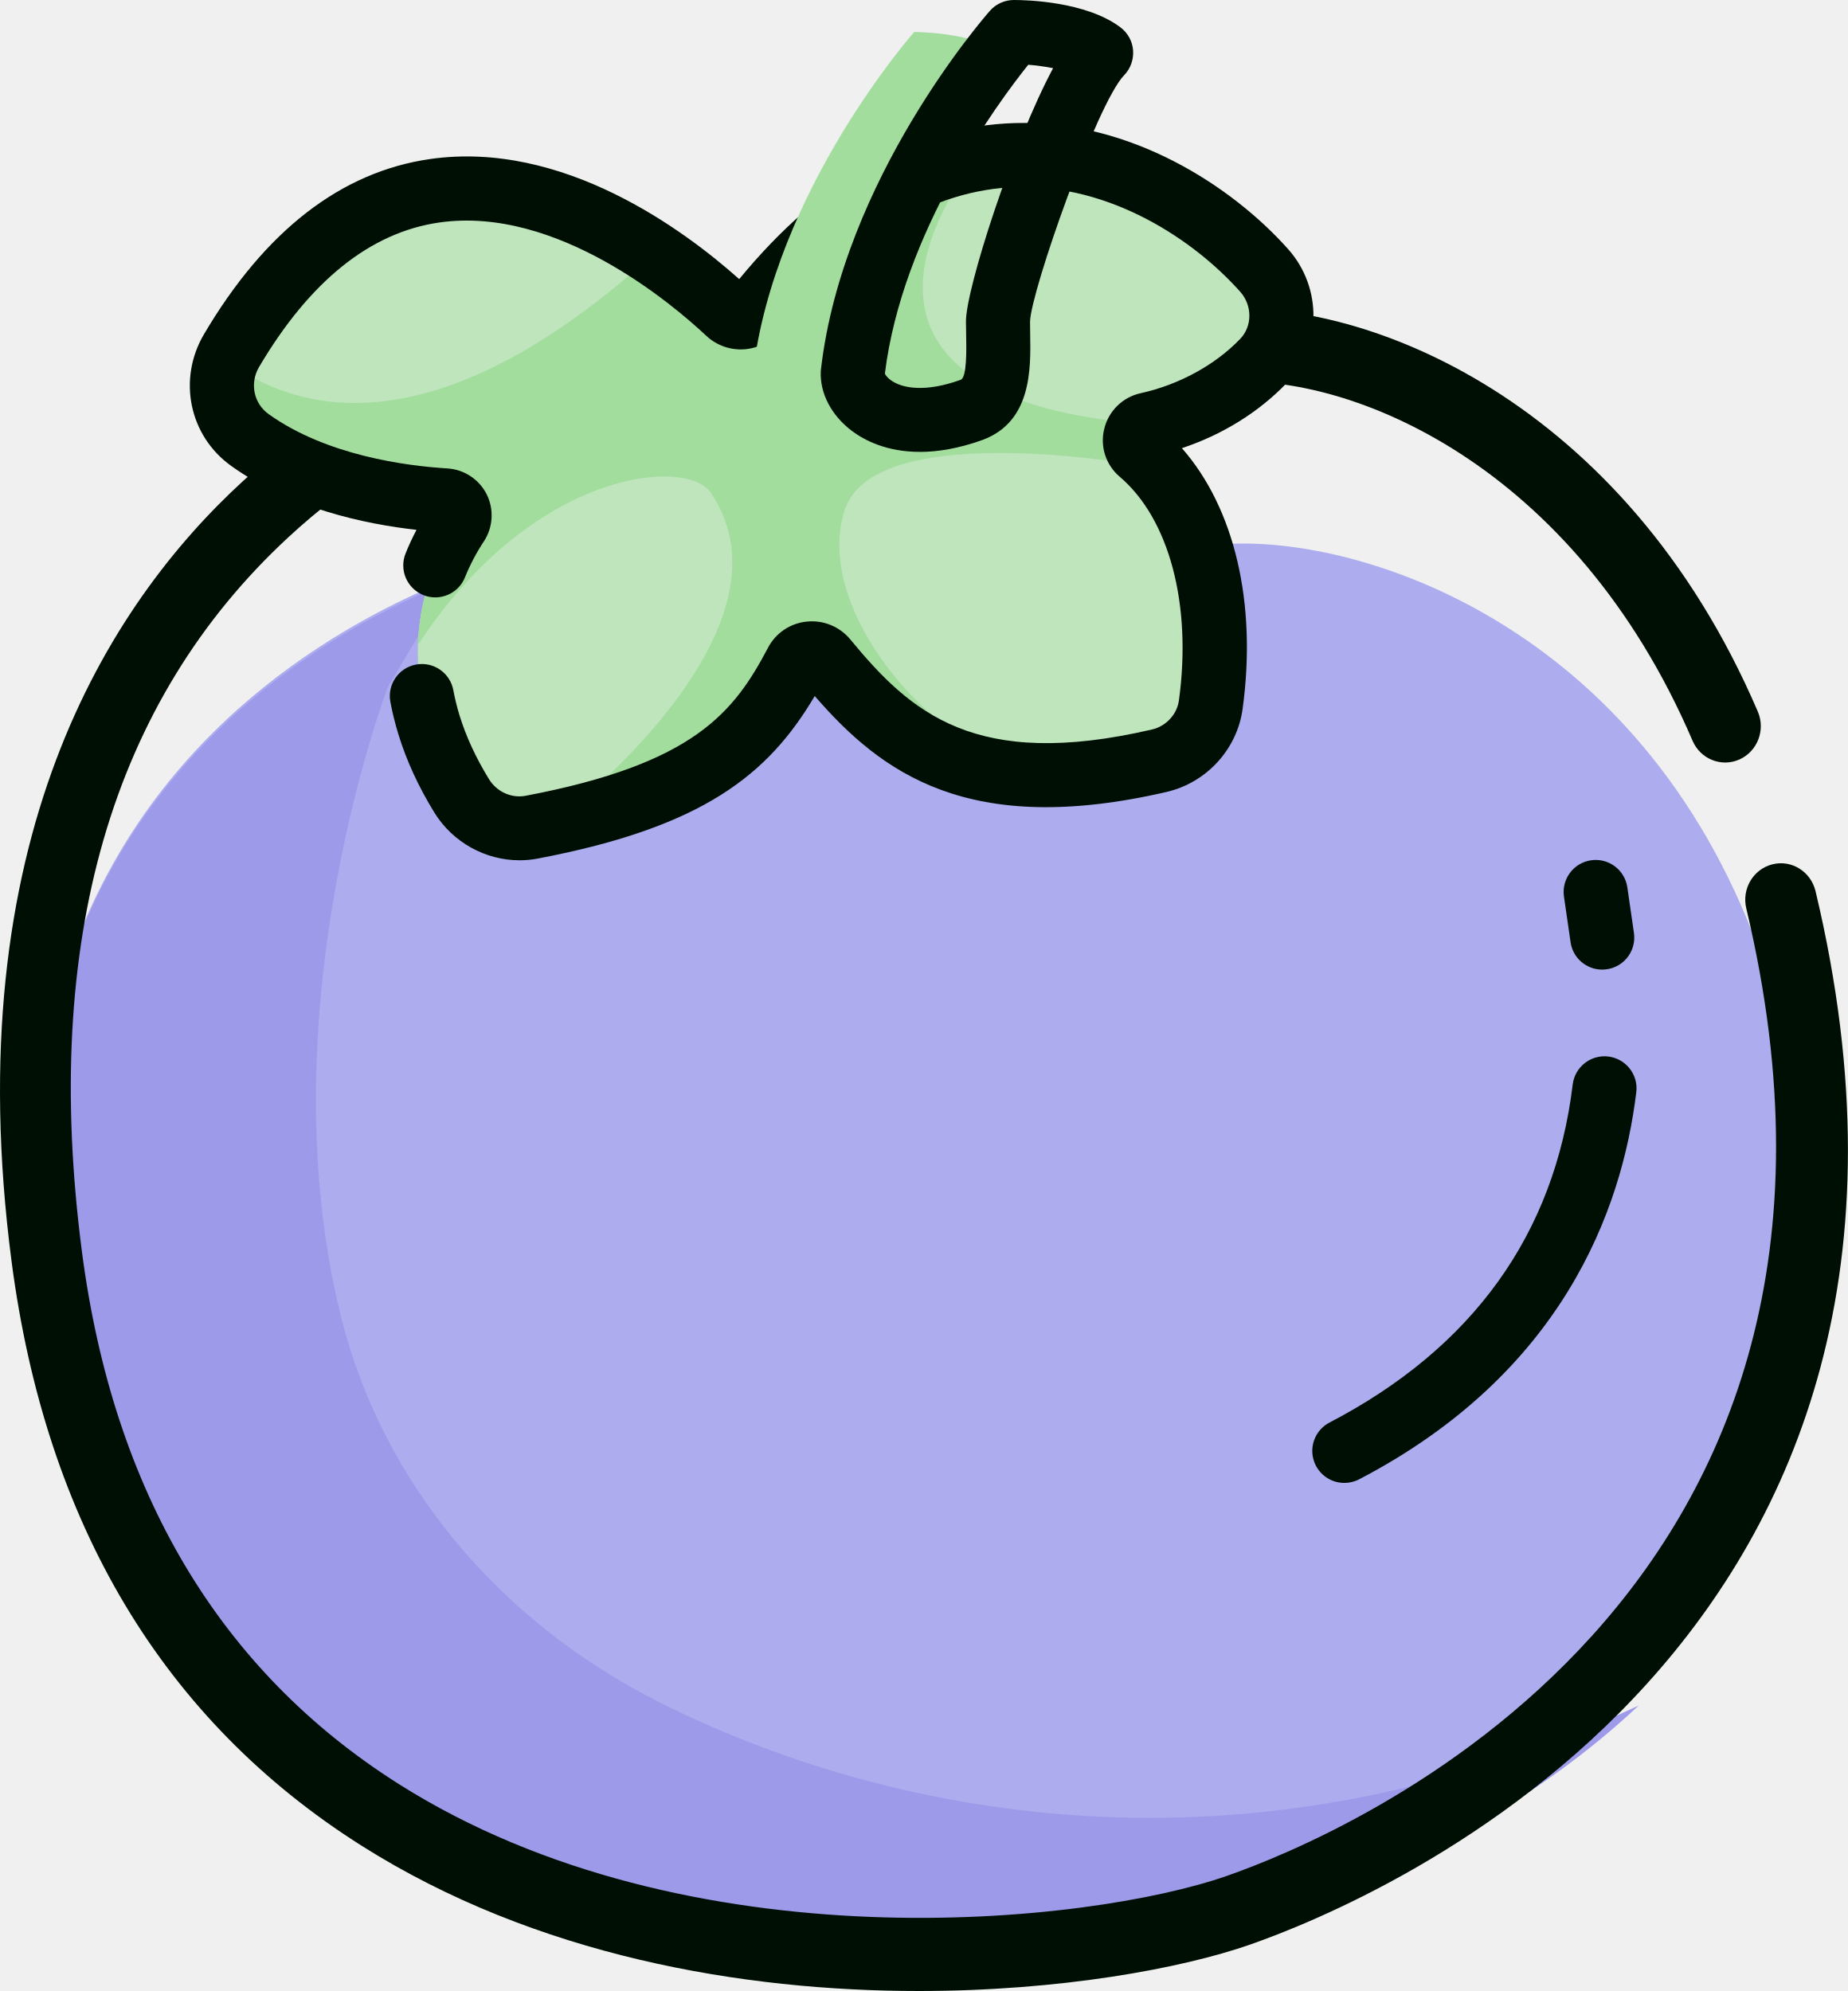
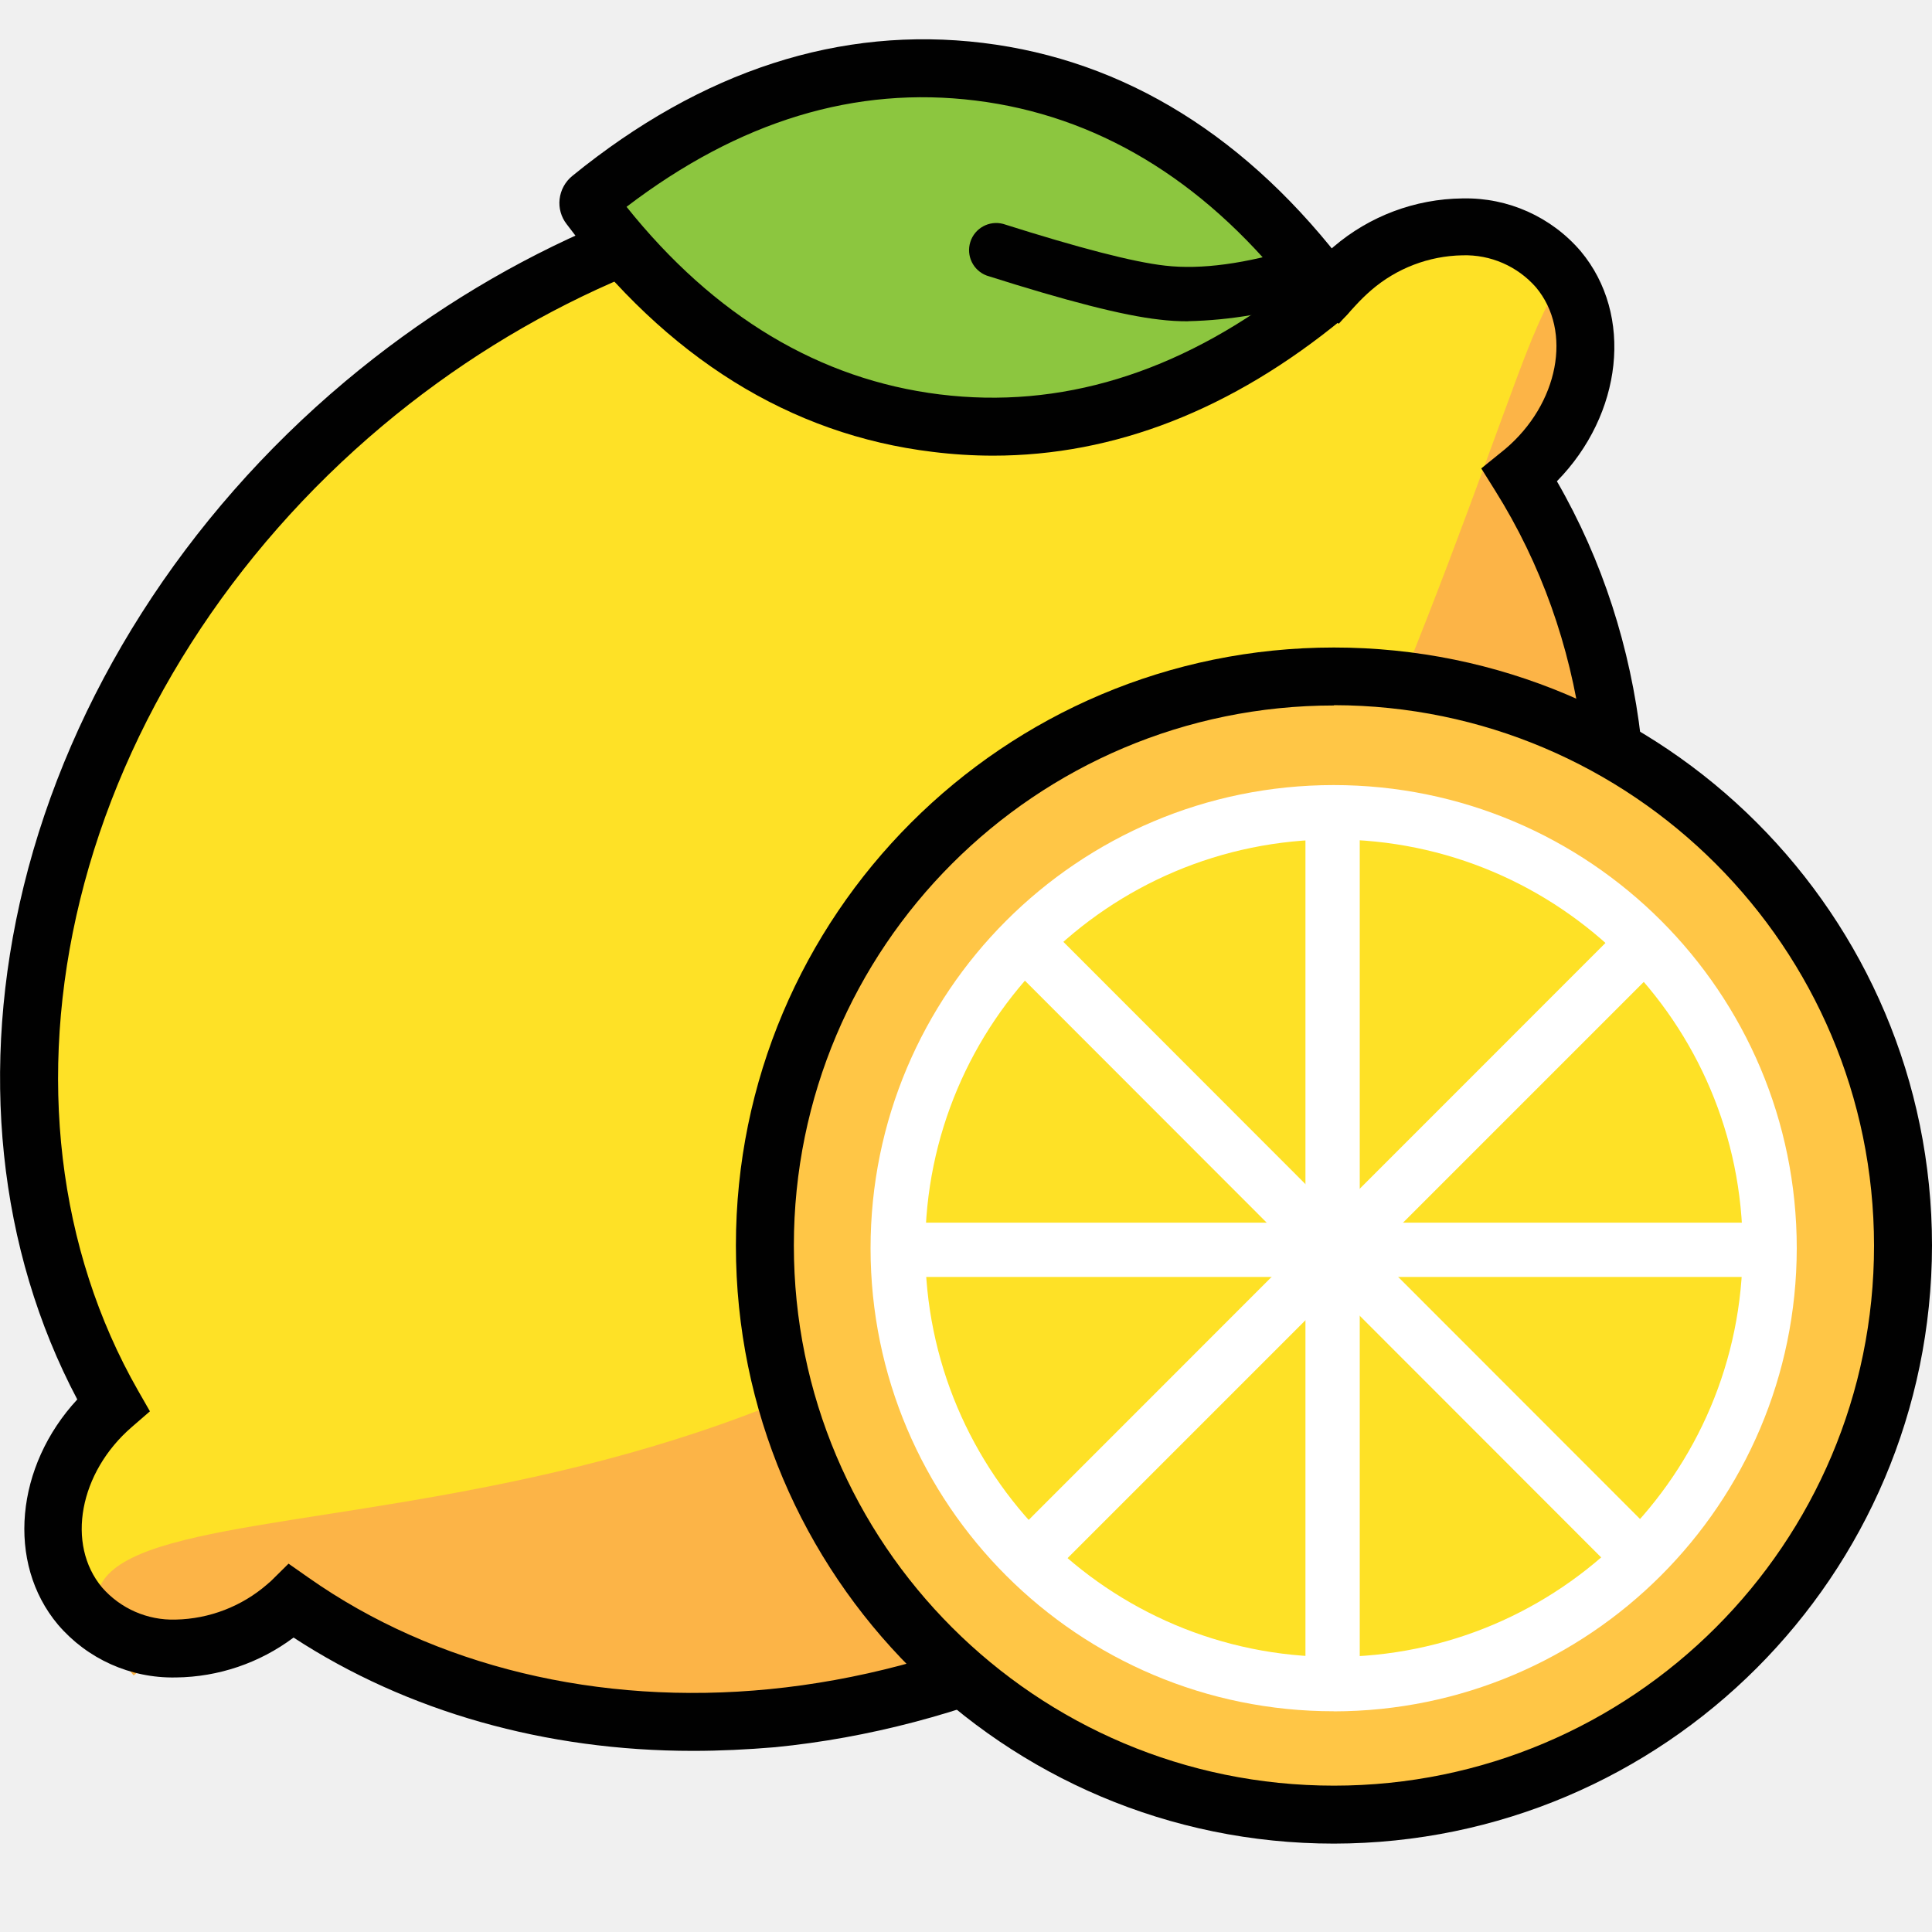
- <svg xmlns="http://www.w3.org/2000/svg" fill="none" version="1.1" width="64" height="68.968" viewBox="0 0 64 68.968">
-   <g style="mix-blend-mode:passthrough">
-     <g>
-       <path d="M19.455,18.845C19.455,18.845,-2.037,22.794,1.495,46.576C5.027,70.357,34.341,69.131,42.937,66.504C51.533,63.873,68.725,54.685,60.897,32.847C56.754,21.59,47.084,18.568,42.479,18.845C37.877,19.118,19.455,18.845,19.455,18.845C19.455,18.845,19.455,18.845,19.455,18.845Z" fill="#ACACEF" fill-opacity="1" />
-     </g>
-     <g>
-       <path d="M22.827,58.96C17.194,56.126,13.235,51.264,11.828,45.678C9.137,34.986,13.435,23.795,13.435,23.795C13.435,23.795,15.628,20.119,15.628,20.119C9.51,22.602,-1.07,29.441,1.504,46.579C5.082,70.364,34.783,69.134,43.493,66.507C47.209,65.384,52.516,63.064,56.755,59.078C43.041,65.525,30.599,62.868,22.827,58.96C22.827,58.96,22.827,58.96,22.827,58.96Z" fill="#9E9AEA" fill-opacity="1" />
-     </g>
-     <g>
-       <path d="M31.822,68.968C25.73,68.968,18.563,67.758,12.516,63.931C5.658,59.591,1.582,52.777,0.397,43.669C-1.491,29.155,3.717,20.971,8.419,16.661C13.52,11.985,19.024,10.788,19.255,10.738C19.341,10.721,19.431,10.708,19.522,10.712C19.707,10.717,37.865,11.019,42.349,10.717C47.261,10.381,56.233,13.817,60.878,24.647C61.154,25.286,60.865,26.029,60.244,26.307C59.619,26.588,58.891,26.294,58.619,25.66C54.485,16.018,46.722,12.952,42.514,13.233C38.096,13.536,21.517,13.271,19.629,13.237C18.835,13.435,14.195,14.712,9.982,18.615C3.848,24.294,1.442,32.617,2.836,43.346C3.918,51.668,7.608,57.873,13.808,61.797C23.866,68.161,37.717,66.649,42.489,64.981C46.496,63.582,66.193,55.394,60.479,31.465C60.318,30.789,60.721,30.108,61.384,29.94C62.05,29.772,62.712,30.192,62.877,30.865C69.097,56.919,47.648,65.838,43.287,67.363C40.922,68.187,36.718,68.968,31.822,68.968C31.822,68.968,31.822,68.968,31.822,68.968Z" fill="#000F04" fill-opacity="1" />
-     </g>
-     <g>
-       <path d="M25.209,10.821C23.037,8.782,14.237,1.578,8.004,12.144C7.387,13.189,7.657,14.534,8.647,15.24C10.886,16.84,13.878,17.231,15.419,17.324C15.822,17.349,16.047,17.796,15.825,18.129C14.846,19.618,13.261,23.109,15.988,27.557C16.494,28.385,17.462,28.824,18.415,28.643C24.404,27.506,26.155,25.644,27.578,22.943C27.781,22.555,28.316,22.511,28.594,22.847C30.98,25.743,33.607,27.857,40.143,26.342C41.077,26.124,41.794,25.352,41.923,24.402C42.463,20.453,41.391,17.275,39.489,15.657C39.138,15.358,39.296,14.793,39.747,14.693C41.388,14.331,42.799,13.489,43.748,12.498C44.58,11.63,44.576,10.263,43.778,9.366C40.789,6.004,33.215,1.748,26.133,10.755C25.908,11.047,25.479,11.072,25.209,10.821C25.209,10.821,25.209,10.821,25.209,10.821Z" fill="#BFE5BD" fill-opacity="1" />
-     </g>
-     <g>
-       <path d="M39.747,14.7C29.924,13.943,31.246,8.874,33.788,5.527C33.77,5.531,33.751,5.534,33.729,5.538C32.484,5.848,31.427,6.277,30.533,6.765C29.465,7.389,28.383,8.25,27.308,9.399C26.351,10.57,26.026,11.516,26.026,11.516C26.026,11.516,25.915,11.298,25.686,10.995C25.52,11.006,25.346,10.95,25.213,10.825C24.639,10.285,24.032,9.782,23.395,9.318C23.07,9.203,22.716,9.118,22.324,9.077C14.868,15.676,10.176,14.239,7.842,12.487C7.454,13.47,7.76,14.615,8.647,15.247C10.886,16.847,13.878,17.238,15.419,17.331C15.822,17.357,16.047,17.804,15.825,18.136C15.275,18.971,14.536,20.434,14.473,22.344C18.4,16.322,23.687,15.831,24.592,17.032C27.954,21.897,19.206,28.488,19.198,28.496C24.563,27.347,26.222,25.533,27.581,22.954C27.784,22.566,28.32,22.522,28.597,22.858C30.19,24.786,31.889,26.368,34.774,26.759C35.196,26.774,35.584,26.804,35.916,26.852C32,25.751,28.161,20.951,29.259,17.656C30.356,14.36,40.035,16.208,40.035,16.208C39.862,16.016,39.681,15.831,39.489,15.668C39.134,15.365,39.296,14.796,39.747,14.7C39.747,14.7,39.747,14.7,39.747,14.7Z" fill="#A2DD9E" fill-opacity="1" />
-     </g>
-     <g>
-       <path d="M17.994,29.8C16.812,29.8,15.678,29.179,15.042,28.145C14.495,27.254,14.074,26.342,13.797,25.433C13.683,25.063,13.59,24.687,13.52,24.313C13.408,23.712,13.805,23.133,14.407,23.02C15.009,22.908,15.588,23.305,15.7,23.907C15.755,24.195,15.825,24.491,15.914,24.779C16.139,25.51,16.483,26.253,16.934,26.988C17.203,27.428,17.717,27.661,18.208,27.565C24.064,26.453,25.424,24.661,26.599,22.437C26.865,21.928,27.369,21.588,27.94,21.532C28.516,21.472,29.083,21.705,29.451,22.152C31.549,24.698,33.784,26.689,39.895,25.27C40.386,25.156,40.763,24.749,40.83,24.262C41.284,20.944,40.497,17.974,38.776,16.511C38.297,16.104,38.09,15.461,38.244,14.852C38.395,14.231,38.889,13.751,39.514,13.618C40.833,13.326,42.086,12.643,42.954,11.737C43.375,11.298,43.375,10.581,42.954,10.108C41.336,8.29,38.447,6.384,35.203,6.48C32.288,6.569,29.532,8.239,27.012,11.445C26.713,11.825,26.268,12.062,25.786,12.099C25.299,12.136,24.82,11.967,24.463,11.634C23.325,10.566,19.298,7.123,15.216,7.707C12.833,8.047,10.731,9.731,8.972,12.713C8.643,13.274,8.784,13.973,9.305,14.346C11.307,15.775,14.045,16.138,15.497,16.226C16.077,16.263,16.597,16.607,16.856,17.124C17.115,17.641,17.078,18.266,16.76,18.75C16.501,19.141,16.28,19.562,16.102,20.002C15.992,20.275,15.778,20.492,15.507,20.606C15.236,20.721,14.93,20.723,14.658,20.612C14.385,20.501,14.168,20.287,14.053,20.016C13.939,19.745,13.937,19.439,14.048,19.167C14.159,18.89,14.285,18.62,14.425,18.354C12.648,18.155,10.069,17.612,8.015,16.145C6.552,15.103,6.146,13.141,7.062,11.582C9.179,7.991,11.817,5.948,14.902,5.508C19.49,4.855,23.683,7.958,25.601,9.668C28.464,6.188,31.671,4.371,35.14,4.263C39.137,4.141,42.666,6.443,44.616,8.634C45.802,9.968,45.777,12.003,44.561,13.271C43.593,14.279,42.33,15.062,40.933,15.524C42.754,17.597,43.538,20.889,43.035,24.561C42.843,25.957,41.786,27.11,40.405,27.432C33.54,29.02,30.526,26.774,28.217,24.11C26.606,26.837,24.349,28.651,18.622,29.741C18.412,29.781,18.201,29.8,17.994,29.8C17.994,29.8,17.994,29.8,17.994,29.8Z" fill="#000F04" fill-opacity="1" />
-     </g>
-     <g>
-       <path d="M31.661,1.108C31.661,1.108,26.813,6.598,26.078,12.916C26.034,13.784,27.405,15.203,30.198,14.198C31.295,13.788,31.114,12.321,31.114,11.131C31.114,9.942,33.493,3.063,34.683,1.832C33.722,1.108,31.661,1.108,31.661,1.108C31.661,1.108,31.661,1.108,31.661,1.108Z" fill="#A2DD9E" fill-opacity="1" />
-     </g>
-     <g>
-       <path d="M31.858,15.653C30.709,15.653,29.948,15.255,29.523,14.941C28.795,14.401,28.389,13.622,28.426,12.857C28.426,12.835,28.43,12.809,28.433,12.787C29.198,6.203,34.078,0.61,34.285,0.373C34.496,0.133,34.799,0,35.117,0C35.523,0,37.61,0.044,38.807,0.949C39.062,1.142,39.221,1.433,39.243,1.748C39.265,2.062,39.155,2.376,38.933,2.605C37.991,3.576,35.704,10.093,35.674,11.135C35.674,11.272,35.678,11.416,35.678,11.564C35.7,12.772,35.734,14.601,34.038,15.236C33.199,15.539,32.471,15.654,31.858,15.654C31.858,15.654,31.858,15.653,31.858,15.653ZM30.646,12.945C30.676,13.008,30.772,13.138,30.986,13.252C31.293,13.415,32.002,13.614,33.273,13.156C33.487,13.075,33.472,12.118,33.461,11.604C33.458,11.445,33.454,11.287,33.454,11.132C33.454,10.001,35.076,4.969,36.472,2.361C36.188,2.305,35.889,2.265,35.612,2.243C34.551,3.569,31.252,8.032,30.646,12.945C30.646,12.945,30.646,12.945,30.646,12.945ZM46.558,51.368C46.048,51.369,45.603,51.02,45.481,50.524C45.359,50.028,45.592,49.513,46.045,49.277C51.007,46.691,53.84,42.749,54.468,37.566C54.542,36.96,55.093,36.524,55.702,36.598C56.308,36.672,56.744,37.222,56.67,37.832C56.175,41.925,54.106,47.574,47.072,51.243C46.906,51.328,46.732,51.368,46.558,51.368C46.558,51.368,46.558,51.368,46.558,51.368ZM55.488,33.587C54.945,33.587,54.472,33.188,54.394,32.637C54.394,32.637,54.165,31.056,54.165,31.056C54.078,30.45,54.498,29.887,55.104,29.8C55.71,29.712,56.272,30.132,56.36,30.738C56.36,30.738,56.589,32.319,56.589,32.319C56.635,32.639,56.54,32.962,56.329,33.205C56.117,33.449,55.81,33.588,55.488,33.587C55.488,33.587,55.488,33.587,55.488,33.587Z" fill="#000F04" fill-opacity="1" />
-     </g>
-   </g>
+ <svg xmlns="http://www.w3.org/2000/svg" t="1678536261382" class="icon" viewBox="0 0 1024 1024" version="1.1" p-id="17061" width="200" height="200">
+   <path d="M59.853 744.653C-31.898 584.294 20.992 358.4 192.819 213.965c159.693-133.99 371.098-154.47 514.202-61.952a116.787 116.787 0 0 1 9.779-9.626c35.328-29.542 84.224-29.44 109.158 0.41s16.64 77.926-18.534 107.52l-1.946 1.536c100.966 160.87 49.766 394.24-126.157 541.952-163.533 137.318-381.594 155.494-524.698 54.886-1.024 1.024-2.15 1.894-3.174 2.816-35.328 29.542-84.224 29.44-109.158-0.358s-16.742-76.8 17.51-106.598z m0 0" fill="#FEE126" p-id="17062" />
+   <path d="M70.758 888.064c20.48-16.23 55.552-28.672 100.198-28.518 93.184 0 95.744 168.96 566.63-77.824 202.598-106.189 84.582-467.814 86.733-526.95 1.024-29.952 25.6-177.869-20.07-55.296-39.424 105.728-118.374 340.019-221.901 436.992-246.067 230.4-621.568 120.422-511.488 251.597z m0 0" fill="#FCB447" p-id="17063" />
+   <path d="M367.206 928c-77.824 0-151.398-20.736-211.61-60.058a105.779 105.779 0 0 1-62.259 21.146h-0.307A79.923 79.923 0 0 1 30.72 861.082c-27.546-32.819-22.426-84.122 10.24-119.347-42.035-79.514-52.07-175.667-28.365-272.179C37.376 368.64 97.894 273.562 182.938 202.189c157.747-132.352 370.381-160.102 521.882-69.632l2.048-1.792a106.854 106.854 0 0 1 68.198-25.6h0.307A79.974 79.974 0 0 1 837.786 133.12c28.262 33.792 22.17 86.528-12.595 121.958 97.28 168.602 40.09 402.995-135.987 550.81-80.742 67.789-179.61 110.438-278.374 120.166-14.643 1.229-29.184 1.946-43.622 1.946z m-214.272-99.226l10.598 7.424C230.4 883.251 317.44 904.192 407.859 895.283c92.672-9.114 185.6-49.306 261.632-113.152 168.294-141.261 221.184-365.67 122.88-522.24l-7.27-11.622 12.646-10.24c28.314-23.91 35.84-62.515 16.333-85.76a49.766 49.766 0 0 0-38.963-16.947 75.981 75.981 0 0 0-48.333 18.483 100.096 100.096 0 0 0-8.448 8.243l-8.755 9.523-10.854-7.014C558.08 73.83 353.946 98.867 202.701 225.69 122.624 292.915 65.69 382.157 42.445 476.928c-22.835 93.082-11.93 185.446 30.72 260.096l6.298 11.008-9.574 8.294c-27.904 24.064-34.97 62.208-15.77 85.094a49.766 49.766 0 0 0 38.963 16.998 76.442 76.442 0 0 0 48.589-18.739l0.922-0.819c0.41-0.358 0.87-0.666 1.229-1.075z" fill="#010101" p-id="17064" />
+   <path d="M496.23 224.307Q388.762 211.046 312.32 109.414a3.021 3.021 0 0 1 0.512-4.25Q411.648 24.934 519.014 37.99t183.757 114.944a3.021 3.021 0 0 1-0.512 4.198Q603.802 237.568 496.23 224.307z m0 0" fill="#8CC63F" p-id="17065" />
+   <path d="M526.285 241.51a261.12 261.12 0 0 1-31.898-1.997C418.714 230.4 353.28 189.44 300.288 118.733a18.176 18.176 0 0 1-3.686-13.158 18.534 18.534 0 0 1 6.81-12.39C372.122 37.274 445.44 13.568 520.909 22.733S661.862 72.704 715.008 143.36a18.176 18.176 0 0 1 3.686 13.21A18.534 18.534 0 0 1 711.68 168.96c-58.726 48.282-121.037 72.55-185.395 72.55z m-28.16-32.461c63.693 7.885 125.85-11.11 185.037-56.32-46.49-58.163-102.4-91.546-166.042-99.43s-125.133 10.65-185.037 56.32c46.49 58.112 102.4 91.546 165.99 99.43z m194.56-63.846z m-369.869-28.211z" fill="#010101" p-id="17066" />
+   <path d="M629.76 170.291a120.525 120.525 0 0 1-15.36-0.922c-19.2-2.15-48.998-9.83-91.392-23.296a14.387 14.387 0 0 1 8.704-27.392c39.936 12.646 68.864 20.224 85.862 22.118 19.046 2.202 42.854-1.024 70.502-9.574A14.387 14.387 0 0 1 696.32 158.72a228.403 228.403 0 0 1-66.56 11.52z m0 0" fill="#010101" p-id="17067" />
+   <path d="M405.402 660.173A301.619 301.619 0 1 0 707.021 358.4a301.619 301.619 0 0 0-301.619 301.619z m0 0" fill="#FFC646" p-id="17068" />
+   <path d="M707.021 977.152A316.979 316.979 0 1 1 1024 660.173a317.44 317.44 0 0 1-316.979 316.979z m0-603.238A286.259 286.259 0 1 0 993.28 660.173 286.72 286.72 0 0 0 707.021 373.76z" fill="#010101" p-id="17069" />
+   <path d="M476.16 661.606a230.963 230.963 0 1 0 230.861-231.014A230.963 230.963 0 0 0 476.16 661.606z m0 0" fill="#FEE126" p-id="17070" />
+   <path d="M707.021 907.008A245.453 245.453 0 1 1 952.32 661.606a245.76 245.76 0 0 1-245.453 245.453z m0-462.08a216.627 216.627 0 1 0 216.627 216.678 216.883 216.883 0 0 0-216.627-216.678z m0 0" fill="#FFFFFF" p-id="17071" />
+   <path d="M479.13 648.038h446.464v28.774h-446.464z" fill="#FFFFFF" p-id="17072" />
+   <path d="M539.443 811.366L855.04 495.667l20.48 20.48-315.699 315.699z m0 0" fill="#FFFFFF" p-id="17073" />
+   <path d="M539.443 515.994l20.48-20.48L875.52 811.366l-20.48 20.48z m0 0" fill="#FFFFFF" p-id="17074" />
+   <path d="M691.917 433.664h28.774v446.464h-28.774z" fill="#FFFFFF" p-id="17075" />
</svg>
